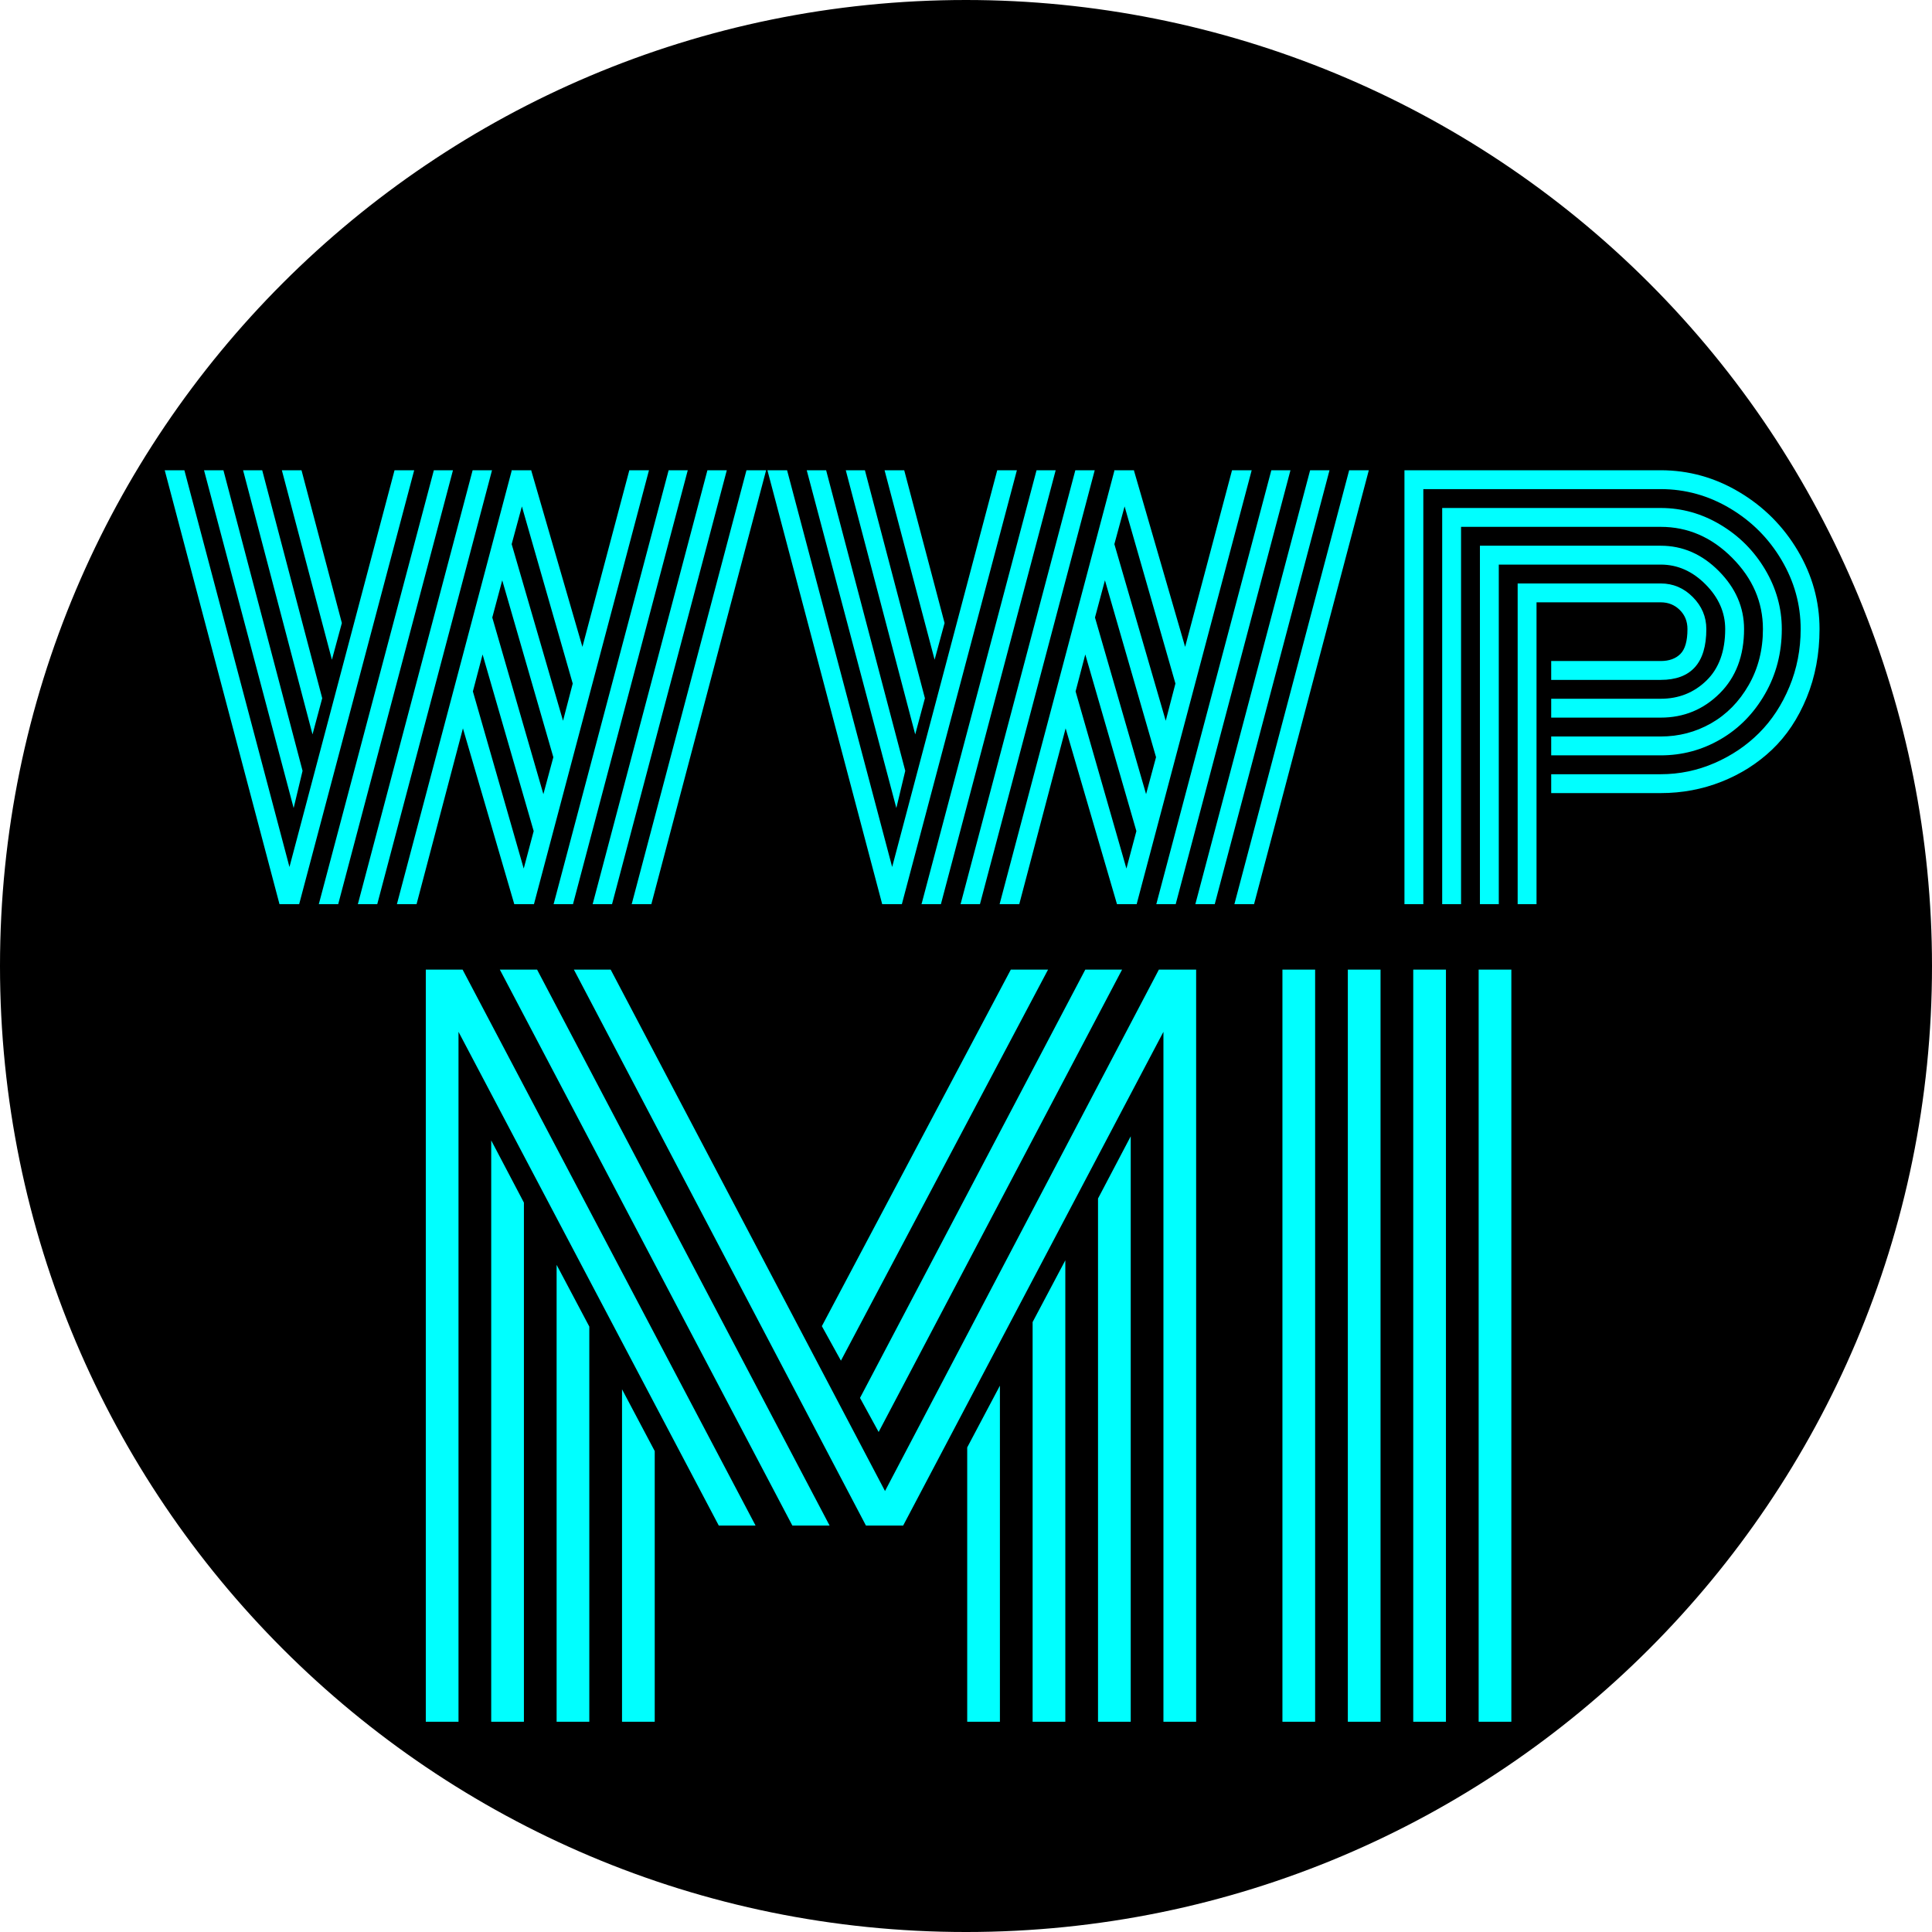
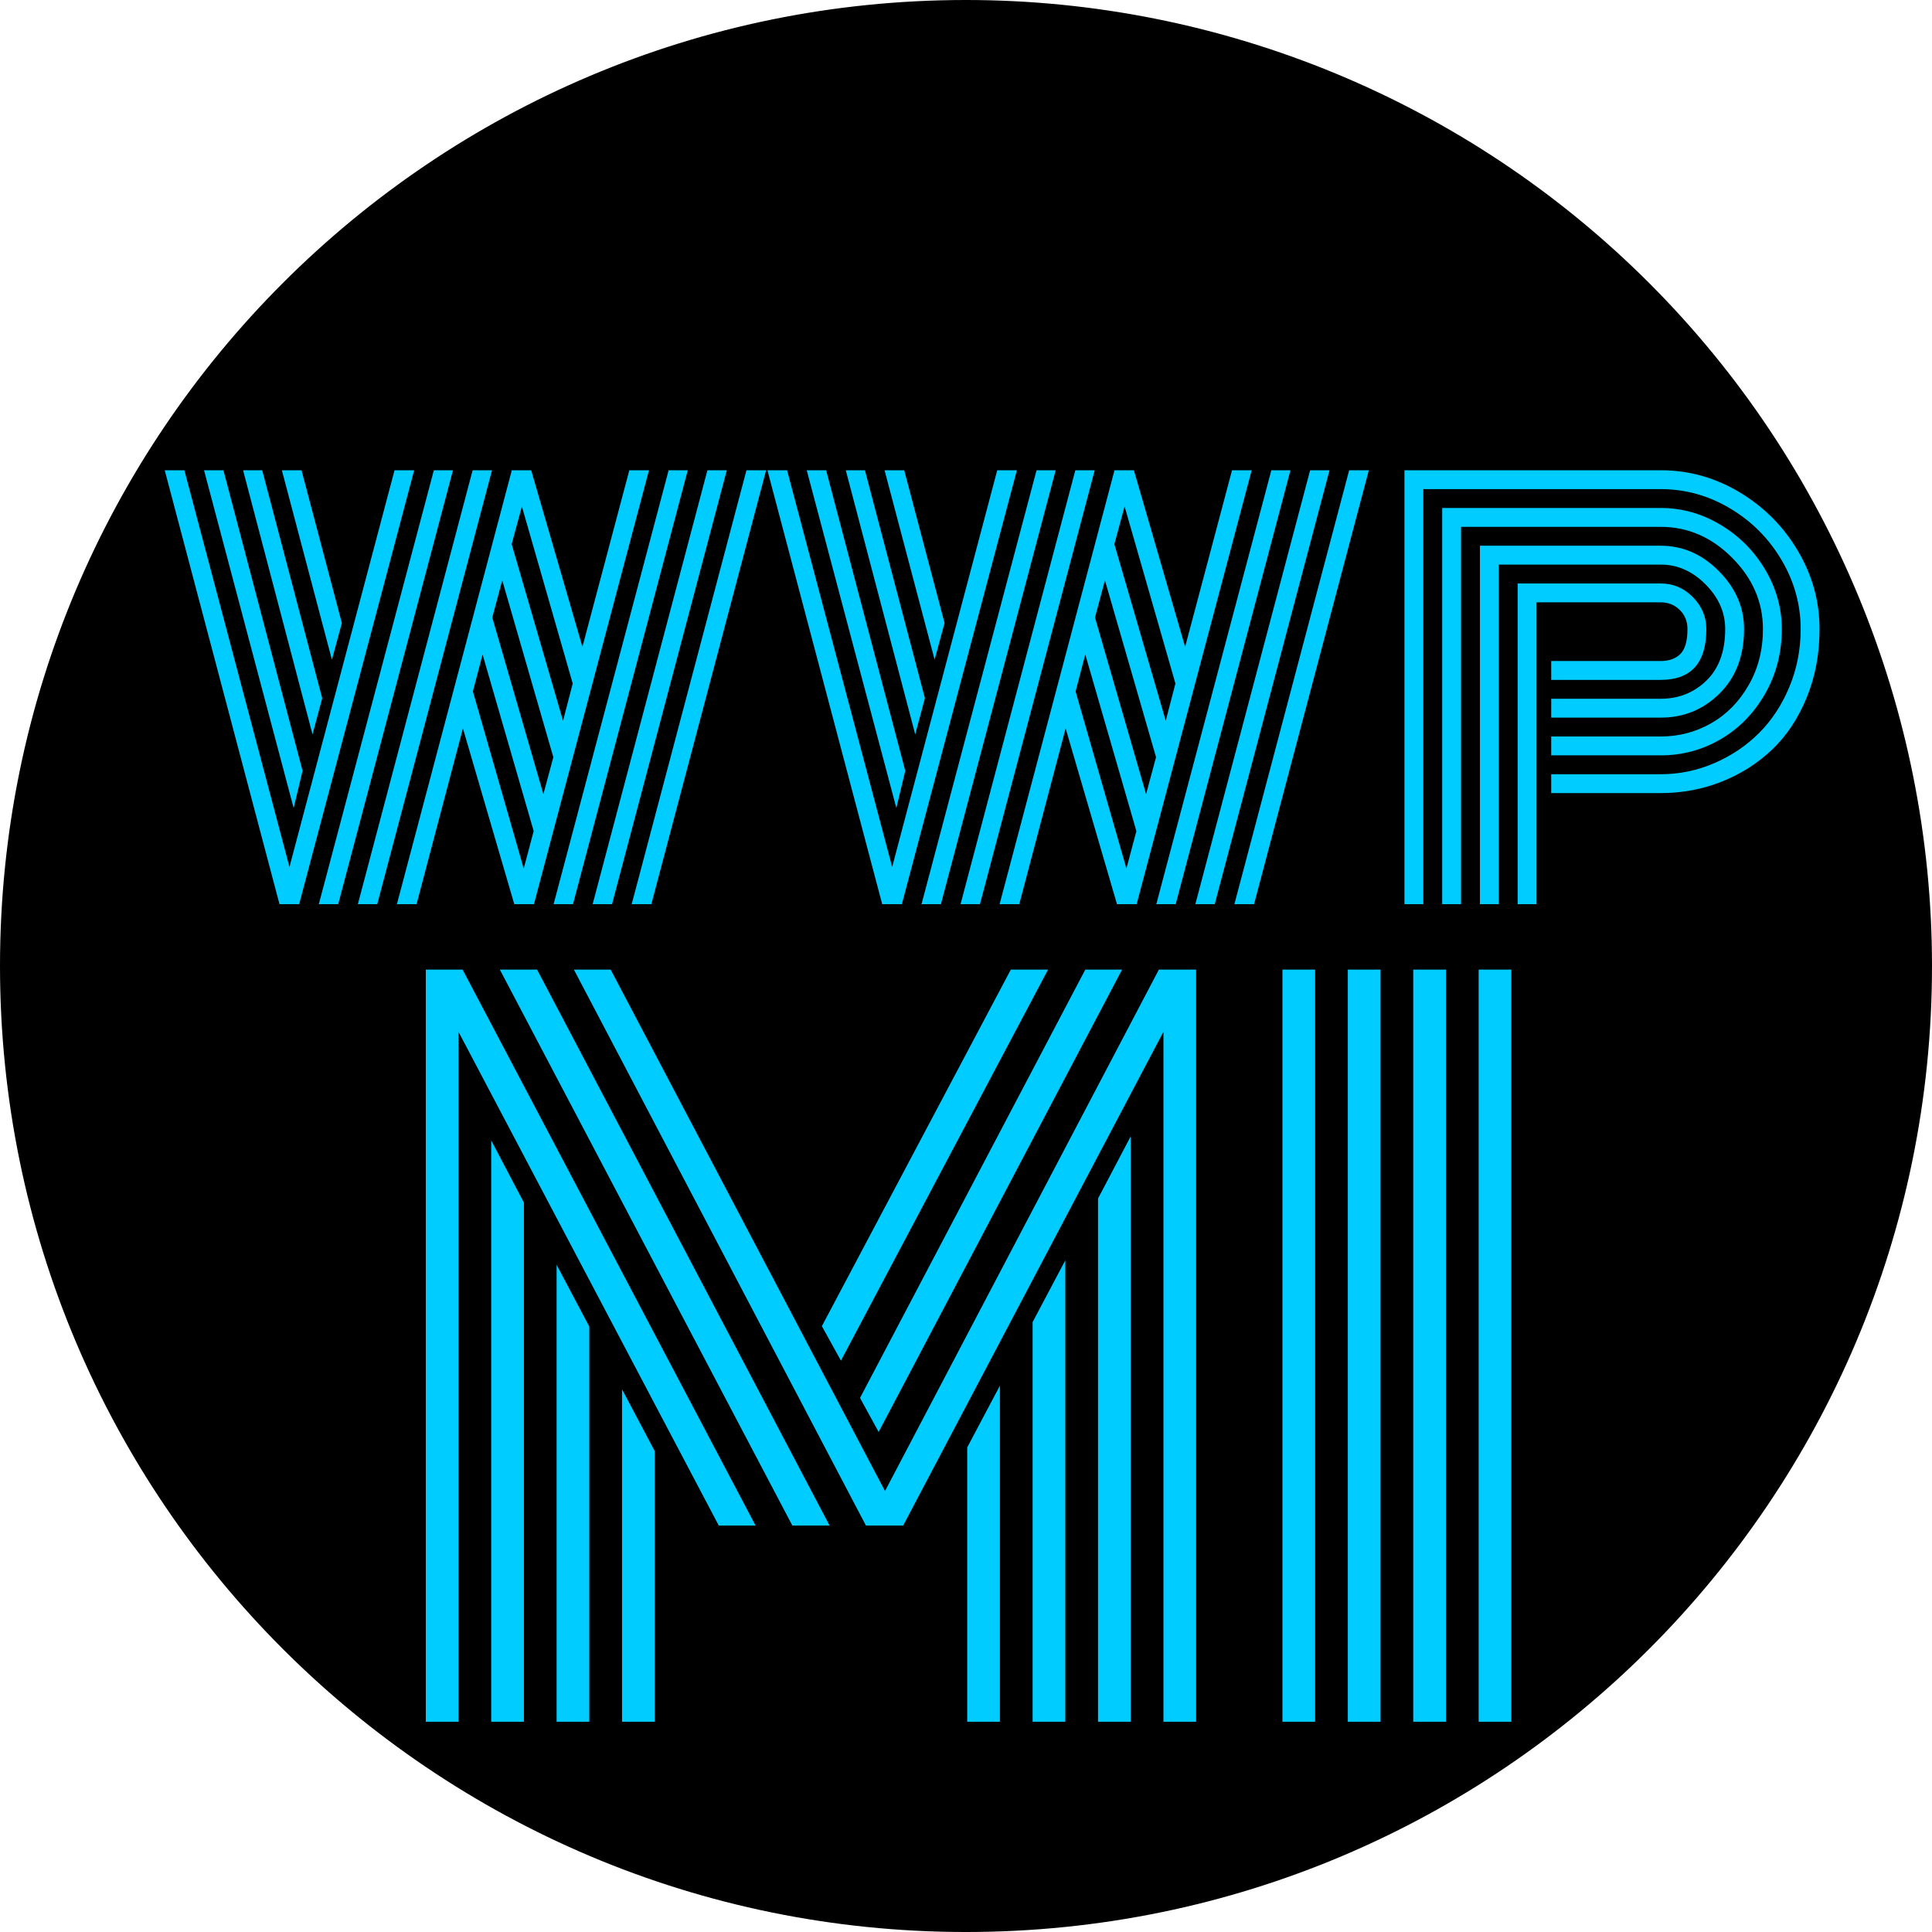
<svg xmlns="http://www.w3.org/2000/svg" version="1.1" viewBox="0.0 0.0 1152.0 1152.0" fill="none" stroke="none" stroke-linecap="square" stroke-miterlimit="10">
  <clipPath id="p.0">
    <path d="m0 0l1152.0 0l0 1152.0l-1152.0 0l0 -1152.0z" clip-rule="nonzero" />
  </clipPath>
  <g clip-path="url(#p.0)">
    <path fill="#000000" fill-opacity="0.0" d="m0 0l1152.0 0l0 1152.0l-1152.0 0z" fill-rule="evenodd" />
    <path fill="#000000" d="m0 576.0l0 0c0 -318.116 257.884 -576.0 576.0 -576.0l0 0c152.765 0 299.273 60.686 407.294 168.707c108.021 108.021 168.706 254.529 168.706 407.294l0 0c0 318.116 -257.884 576.0 -576.0 576.0l0 0c-318.116 0 -576.0 -257.884 -576.0 -576.0z" fill-rule="evenodd" />
    <path fill="#000000" fill-opacity="0.0" d="m48.762 98.91l1089.386 0l0 650.079l-1089.386 0z" fill-rule="evenodd" />
-     <path fill="#00ffff" d="m180.408 459.618l-5.312 22.188l-53.437 -201.406l11.562 0l47.188 179.219zm11.719 -43.281l-5.781 21.562l-41.406 -157.5l11.406 0l35.781 135.938zm11.719 -44.844l-5.938 21.875l-29.844 -112.969l11.719 0l24.062 91.094zm44.531 167.656l-11.719 0l68.438 -258.438l-0.156 -0.312l11.875 0l0 0.312l30.469 105.0l27.969 -105.312l11.719 0l-68.594 258.75l-11.719 0l-30.625 -104.844l-27.656 104.844zm-23.438 0l-11.562 0l68.438 -258.75l11.562 0l-68.438 258.75zm-23.281 0l-11.562 0l68.594 -258.75l11.406 0l-68.438 258.75zm186.719 0l-11.719 0l68.438 -258.75l11.719 0l-68.438 258.75zm-23.438 0l-11.562 0l68.438 -258.75l11.562 0l-68.438 258.75zm-23.281 0l-11.562 0l68.594 -258.75l11.406 0l-68.438 258.75zm-169.062 -22.188l62.656 -236.562l11.719 0l-68.594 258.75l-11.719 0l-68.437 -258.75l11.719 0l62.656 236.562zm109.375 -104.688l30.312 105.625l5.938 -22.344l-30.469 -105.312l-5.781 22.031zm11.562 -44.062l30.469 105.312l5.938 -22.031l-30.469 -105.469l-5.938 22.188zm11.562 -43.75l30.625 105.312l5.781 -22.188l-30.312 -105.625l-6.094 22.5zm234.688 135.156l-5.312 22.188l-53.438 -201.406l11.562 0l47.188 179.219zm11.719 -43.281l-5.781 21.562l-41.406 -157.5l11.406 0l35.781 135.938zm11.719 -44.844l-5.938 21.875l-29.844 -112.969l11.719 0l24.062 91.094zm44.531 167.656l-11.719 0l68.438 -258.438l-0.156 -0.312l11.875 0l0 0.312l30.469 105.0l27.969 -105.312l11.719 0l-68.594 258.75l-11.719 0l-30.625 -104.844l-27.656 104.844zm-23.438 0l-11.562 0l68.438 -258.75l11.562 0l-68.438 258.75zm-23.281 0l-11.562 0l68.594 -258.75l11.406 0l-68.438 258.75zm186.719 0l-11.719 0l68.438 -258.75l11.719 0l-68.438 258.75zm-23.438 0l-11.562 0l68.438 -258.75l11.562 0l-68.438 258.75zm-23.281 0l-11.562 0l68.594 -258.75l11.406 0l-68.438 258.75zm-169.062 -22.188l62.656 -236.562l11.719 0l-68.594 258.75l-11.719 0l-68.438 -258.75l11.719 0l62.656 236.562zm109.375 -104.688l30.312 105.625l5.938 -22.344l-30.469 -105.312l-5.781 22.031zm11.562 -44.062l30.469 105.312l5.938 -22.031l-30.469 -105.469l-5.938 22.188zm11.562 -43.75l30.625 105.312l5.781 -22.188l-30.312 -105.625l-6.094 22.5z" fill-rule="nonzero" />
-     <path fill="#00ffff" d="m924.939 416.649l65.312 0q16.094 0 27.266 -10.859q11.172 -10.859 11.172 -30.703q0 -14.844 -11.719 -26.641q-11.719 -11.797 -26.719 -11.797l-96.562 0l0 202.5l-11.25 0l0 -213.75l107.812 0q19.688 0 34.687 15.156q15.0 15.156 15.0 34.531q0 23.906 -14.531 38.359q-14.531 14.453 -35.156 14.453l-65.312 0l0 -11.25zm0 22.5l65.312 0q16.25 0 30.078 -7.891q13.828 -7.891 22.344 -22.734q8.516 -14.844 8.516 -33.438q0 -24.062 -18.359 -42.5q-18.359 -18.438 -42.578 -18.438l-119.062 0l0 225.0l-11.25 0l0 -236.25l130.312 0q18.906 0 35.625 10.0q16.719 10.0 26.641 26.719q9.922 16.719 9.922 35.469q0 21.25 -10.0 38.672q-10.0 17.422 -26.484 27.031q-16.484 9.609 -35.703 9.609l-65.312 0l0 -11.25zm0 22.5l65.312 0q16.719 0 32.031 -6.641q15.312 -6.641 26.641 -17.969q11.328 -11.328 18.047 -27.5q6.719 -16.172 6.719 -34.453q0 -21.875 -11.406 -41.172q-11.406 -19.297 -30.703 -30.781q-19.297 -11.484 -41.328 -11.484l-141.562 0l0 247.5l-11.25 0l0 -258.75l152.812 0q25.0 0 46.875 13.047q21.875 13.047 34.844 34.922q12.969 21.875 12.969 46.719q0 22.188 -7.656 40.859q-7.656 18.672 -20.625 31.016q-12.969 12.344 -30.156 19.141q-17.187 6.797 -36.25 6.797l-65.312 0l0 -11.25zm-8.75 77.5l-11.25 0l0 -191.25l85.312 0q11.094 0 19.141 8.125q8.047 8.125 8.047 19.062q0 30.312 -27.188 30.312l-65.312 0l0 -11.25l65.312 0q7.5 0 11.719 -4.219q4.219 -4.219 4.219 -14.844q0 -6.875 -4.609 -11.406q-4.609 -4.531 -11.328 -4.531l-74.062 0l0 180.0z" fill-rule="nonzero" />
+     <path fill="#00ccff" d="m180.408 459.618l-5.312 22.188l-53.437 -201.406l11.562 0l47.188 179.219zm11.719 -43.281l-5.781 21.562l-41.406 -157.5l11.406 0l35.781 135.938zm11.719 -44.844l-5.938 21.875l-29.844 -112.969l11.719 0l24.062 91.094zm44.531 167.656l-11.719 0l68.438 -258.438l-0.156 -0.312l11.875 0l0 0.312l30.469 105.0l27.969 -105.312l11.719 0l-68.594 258.75l-11.719 0l-30.625 -104.844l-27.656 104.844zm-23.438 0l-11.562 0l68.438 -258.75l11.562 0l-68.438 258.75zm-23.281 0l-11.562 0l68.594 -258.75l11.406 0l-68.438 258.75zm186.719 0l-11.719 0l68.438 -258.75l11.719 0l-68.438 258.75zm-23.438 0l-11.562 0l68.438 -258.75l11.562 0l-68.438 258.75zm-23.281 0l-11.562 0l68.594 -258.75l11.406 0l-68.438 258.75zm-169.062 -22.188l62.656 -236.562l11.719 0l-68.594 258.75l-11.719 0l-68.437 -258.75l11.719 0l62.656 236.562zm109.375 -104.688l30.312 105.625l5.938 -22.344l-30.469 -105.312l-5.781 22.031zm11.562 -44.062l30.469 105.312l5.938 -22.031l-30.469 -105.469l-5.938 22.188zm11.562 -43.75l30.625 105.312l5.781 -22.188l-30.312 -105.625l-6.094 22.5zm234.688 135.156l-5.312 22.188l-53.438 -201.406l11.562 0l47.188 179.219zm11.719 -43.281l-5.781 21.562l-41.406 -157.5l11.406 0l35.781 135.938zm11.719 -44.844l-5.938 21.875l-29.844 -112.969l11.719 0l24.062 91.094zm44.531 167.656l-11.719 0l68.438 -258.438l-0.156 -0.312l11.875 0l0 0.312l30.469 105.0l27.969 -105.312l11.719 0l-68.594 258.75l-11.719 0l-30.625 -104.844l-27.656 104.844zm-23.438 0l-11.562 0l68.438 -258.75l11.562 0l-68.438 258.75zm-23.281 0l-11.562 0l68.594 -258.75l11.406 0l-68.438 258.75zm186.719 0l-11.719 0l68.438 -258.75l11.719 0l-68.438 258.75zm-23.438 0l-11.562 0l68.438 -258.75l11.562 0l-68.438 258.75zm-23.281 0l-11.562 0l68.594 -258.75l11.406 0l-68.438 258.75zm-169.062 -22.188l62.656 -236.562l11.719 0l-68.594 258.75l-11.719 0l-68.438 -258.75l11.719 0l62.656 236.562zm109.375 -104.688l30.312 105.625l5.938 -22.344l-30.469 -105.312l-5.781 22.031zm11.562 -44.062l30.469 105.312l5.938 -22.031l-30.469 -105.469l-5.938 22.188zm11.562 -43.75l30.625 105.312l5.781 -22.188l-30.312 -105.625l-6.094 22.5z" fill-rule="nonzero" />
+     <path fill="#00ccff" d="m924.939 416.649l65.312 0q16.094 0 27.266 -10.859q11.172 -10.859 11.172 -30.703q0 -14.844 -11.719 -26.641q-11.719 -11.797 -26.719 -11.797l-96.562 0l0 202.5l-11.25 0l0 -213.75l107.812 0q19.688 0 34.687 15.156q15.0 15.156 15.0 34.531q0 23.906 -14.531 38.359q-14.531 14.453 -35.156 14.453l-65.312 0l0 -11.25zm0 22.5l65.312 0q16.25 0 30.078 -7.891q13.828 -7.891 22.344 -22.734q8.516 -14.844 8.516 -33.438q0 -24.062 -18.359 -42.5q-18.359 -18.438 -42.578 -18.438l-119.062 0l0 225.0l-11.25 0l0 -236.25l130.312 0q18.906 0 35.625 10.0q16.719 10.0 26.641 26.719q9.922 16.719 9.922 35.469q0 21.25 -10.0 38.672q-10.0 17.422 -26.484 27.031q-16.484 9.609 -35.703 9.609l-65.312 0l0 -11.25zm0 22.5l65.312 0q16.719 0 32.031 -6.641q15.312 -6.641 26.641 -17.969q11.328 -11.328 18.047 -27.5q6.719 -16.172 6.719 -34.453q0 -21.875 -11.406 -41.172q-11.406 -19.297 -30.703 -30.781q-19.297 -11.484 -41.328 -11.484l-141.562 0l0 247.5l-11.25 0l0 -258.75l152.812 0q25.0 0 46.875 13.047q21.875 13.047 34.844 34.922q12.969 21.875 12.969 46.719q0 22.188 -7.656 40.859q-7.656 18.672 -20.625 31.016q-12.969 12.344 -30.156 19.141q-17.187 6.797 -36.25 6.797l-65.312 0l0 -11.25zm-8.75 77.5l-11.25 0l0 -191.25l85.312 0q11.094 0 19.141 8.125q8.047 8.125 8.047 19.062q0 30.312 -27.188 30.312l-65.312 0l0 -11.25l65.312 0q7.5 0 11.719 -4.219q4.219 -4.219 4.219 -14.844q0 -6.875 -4.609 -11.406q-4.609 -4.531 -11.328 -4.531l-74.062 0l0 180.0z" fill-rule="nonzero" />
    <path fill="#000000" fill-opacity="0.0" d="m75.146 501.921l1005.858 0l0 650.079l-1005.858 0z" fill-rule="evenodd" />
-     <path fill="#00ffff" d="m576.722 863.062l19.5 -36.828l0 200.406l-19.5 0l0 -163.578zm39 -74.75l19.5 -36.828l0 275.156l-19.5 0l0 -238.328zm39.0 -73.672l19.5 -37.094l0 349.094l-19.5 0l0 -312.0zm-130.812 139.219l-11.109 -20.312l134.328 -255.391l21.938 0l-145.156 275.703zm-22.484 -42.531l-11.375 -20.578l112.672 -212.594l22.203 0l-123.5 233.172zm-130.531 17.062l19.5 36.844l0 161.406l-19.5 0l0 -198.25zm-39.0 -74.203l19.5 36.828l0 235.625l-19.5 0l0 -272.453zm-39.0 -74.203l19.5 37.094l0 309.562l-19.5 0l0 -346.656zm157.625 229.656l-21.938 0l-155.188 -294.391l0 411.391l-19.5 0l0 -448.484l21.938 0l174.688 331.484zm44.141 0l-22.203 0l-174.422 -331.484l22.219 0l174.406 331.484zm199.062 -294.391l-155.187 294.391l-22.203 0l-174.141 -331.484l21.938 0l163.578 310.906l163.297 -310.906l22.219 0l0 448.484l-19.5 0l0 -411.391zm187.954 -37.094l19.5 0l0 448.484l-19.5 0l0 -448.484zm-39.0 0l19.5 0l0 448.484l-19.5 0l0 -448.484zm-39.0 0l19.5 0l0 448.484l-19.5 0l0 -448.484zm-39.0 0l19.5 0l0 448.484l-19.5 0l0 -448.484z" fill-rule="nonzero" />
+     <path fill="#00ccff" d="m576.722 863.062l19.5 -36.828l0 200.406l-19.5 0l0 -163.578zm39 -74.75l19.5 -36.828l0 275.156l-19.5 0l0 -238.328zm39.0 -73.672l19.5 -37.094l0 349.094l-19.5 0l0 -312.0zm-130.812 139.219l-11.109 -20.312l134.328 -255.391l21.938 0l-145.156 275.703zm-22.484 -42.531l-11.375 -20.578l112.672 -212.594l22.203 0l-123.5 233.172zm-130.531 17.062l19.5 36.844l0 161.406l-19.5 0l0 -198.25zm-39.0 -74.203l19.5 36.828l0 235.625l-19.5 0l0 -272.453zm-39.0 -74.203l19.5 37.094l0 309.562l-19.5 0l0 -346.656zm157.625 229.656l-21.938 0l-155.188 -294.391l0 411.391l-19.5 0l0 -448.484l21.938 0l174.688 331.484zm44.141 0l-22.203 0l-174.422 -331.484l22.219 0l174.406 331.484zm199.062 -294.391l-155.187 294.391l-22.203 0l-174.141 -331.484l21.938 0l163.578 310.906l163.297 -310.906l22.219 0l0 448.484l-19.5 0l0 -411.391zm187.954 -37.094l19.5 0l0 448.484l-19.5 0l0 -448.484zm-39.0 0l19.5 0l0 448.484l-19.5 0l0 -448.484zm-39.0 0l19.5 0l0 448.484l-19.5 0l0 -448.484zm-39.0 0l19.5 0l0 448.484l-19.5 0l0 -448.484z" fill-rule="nonzero" />
  </g>
</svg>
